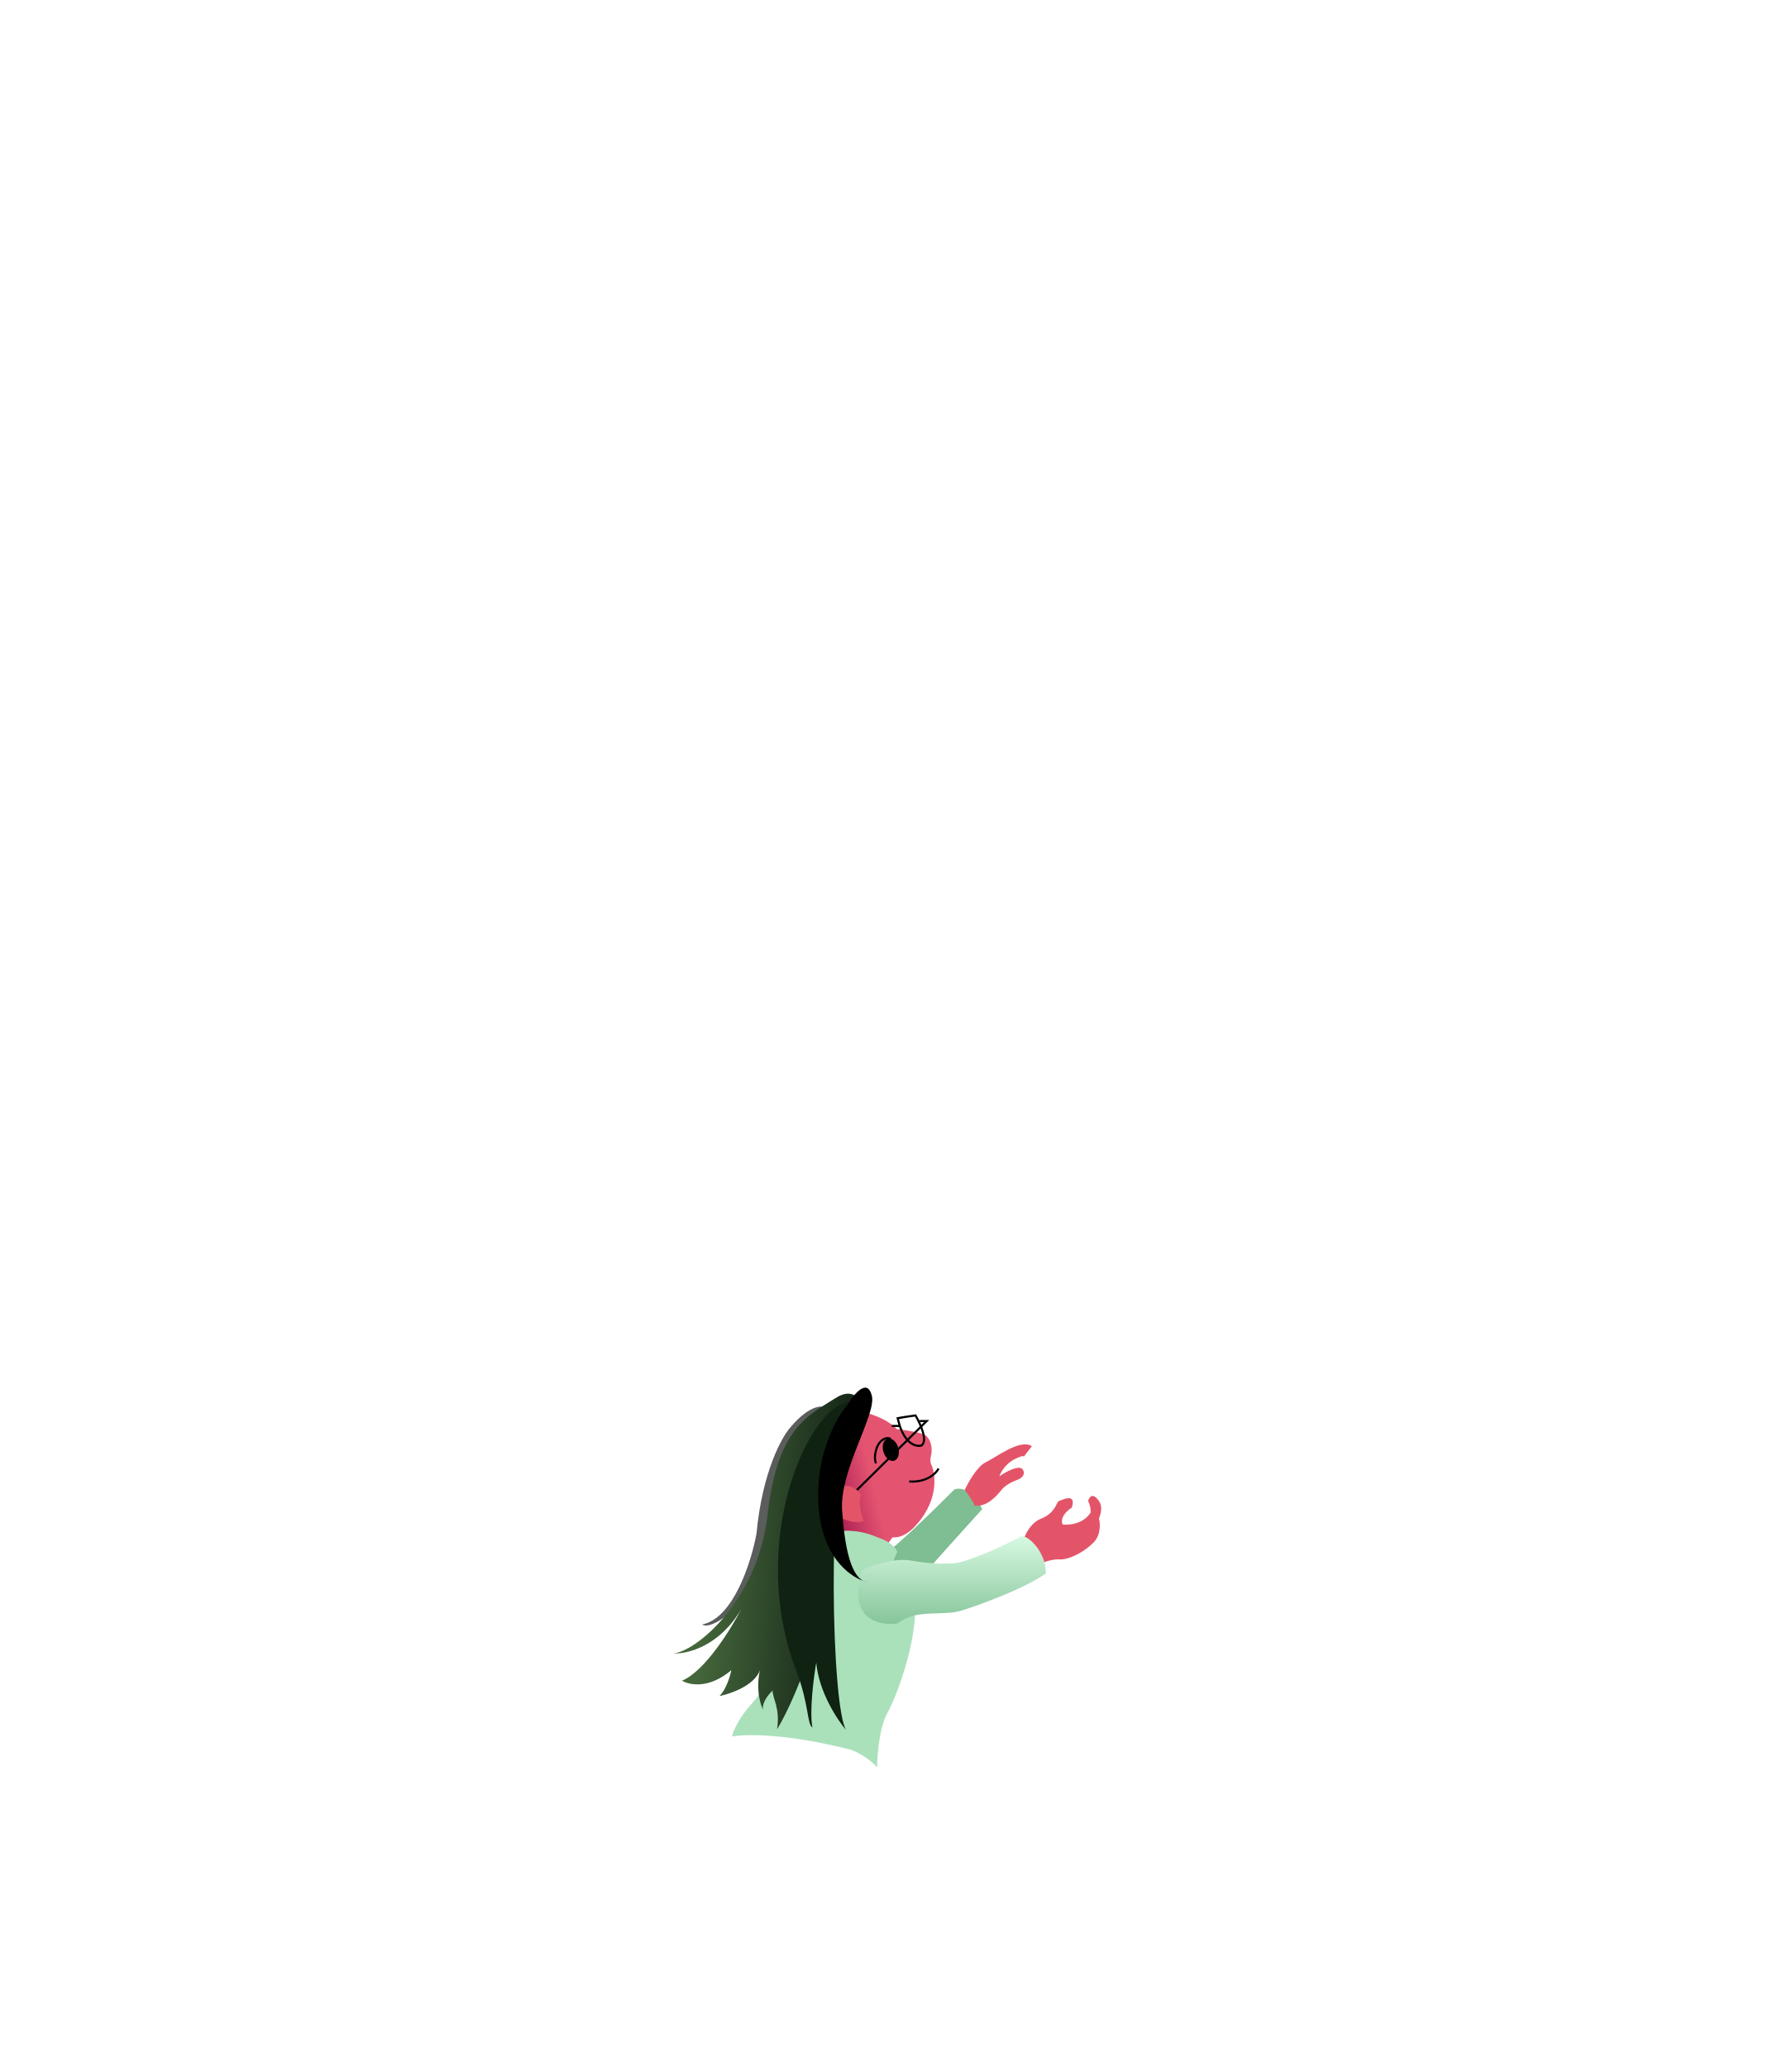
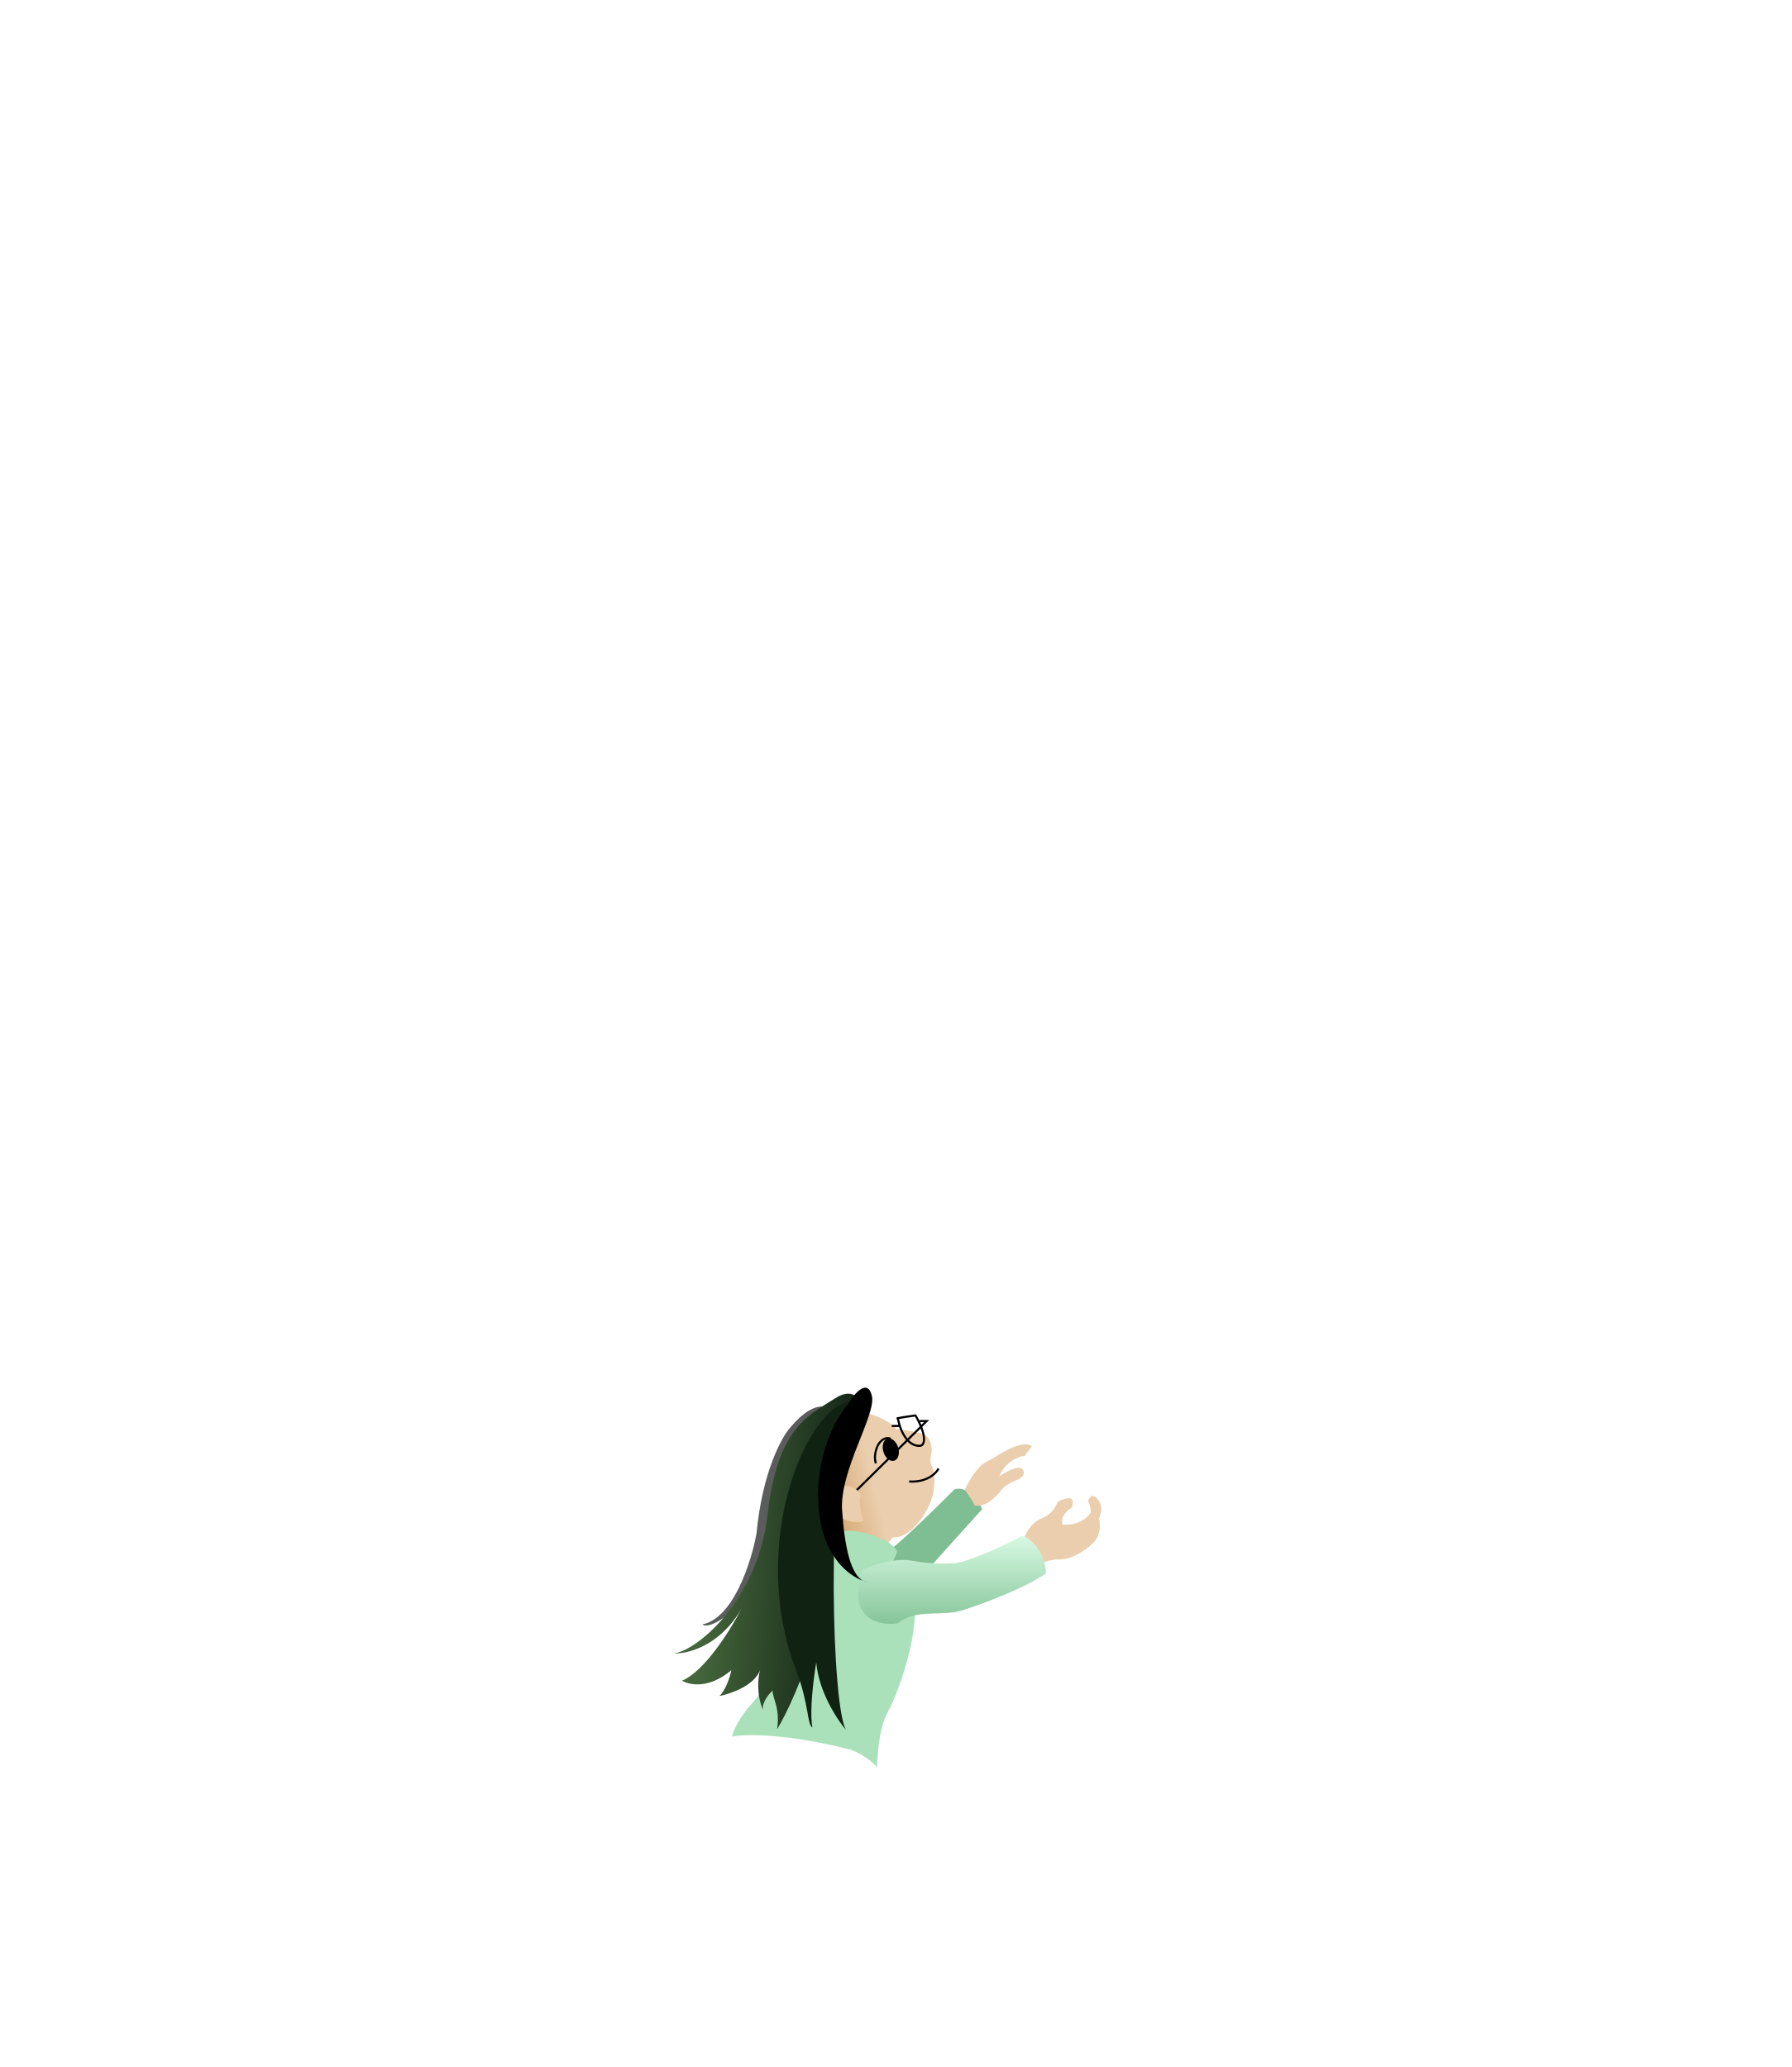
<svg xmlns="http://www.w3.org/2000/svg" viewBox="760 0 968 1117" width="968" height="1117">
  <defs>
    <linearGradient id="paint19_linear_2_698" x1="1234.44" y1="812.491" x2="1199.88" y2="820.8" gradientUnits="userSpaceOnUse">
-       <stop stop-color="#E45471" />
-       <stop offset="1" stop-color="#8E0442" />
+       <stop stop-color="#EACEAD" />
+       <stop offset="1" stop-color="#CD9555" />
    </linearGradient>
    <linearGradient id="paint20_linear_2_698" x1="1274.4" y1="830.053" x2="1274.4" y2="877.545" gradientUnits="userSpaceOnUse">
      <stop stop-color="#D7F9E2" />
      <stop offset="1" stop-color="#86C59A" />
    </linearGradient>
    <linearGradient id="paint21_linear_2_698" x1="1214.05" y1="872.352" x2="1139.65" y2="867.064" gradientUnits="userSpaceOnUse">
      <stop stop-color="#152517" />
      <stop offset="1" stop-color="#44663B" />
    </linearGradient>
  </defs>
  <path d="M1290.71 815.513C1285.12 804.183 1278.31 803.742 1275.61 804.938C1265.66 814.946 1244.15 835.982 1237.65 840.061C1229.53 845.16 1202.91 836.662 1198.75 836.662C1194.6 836.662 1189.5 837.417 1184.59 848.559C1179.68 859.7 1196.86 863.854 1210.65 866.876C1224.43 869.897 1255.21 855.357 1261.07 848.559C1265.75 843.12 1282.78 824.262 1290.71 815.513Z" fill="#7FBD92" />
-   <path d="M1322.63 820.611C1314.88 823.632 1312.24 833.829 1312.24 835.151L1317.34 847.048C1320.36 845.474 1327.54 842.403 1332.07 842.705C1337.73 843.082 1346.04 838.55 1350.95 833.452C1354.88 829.373 1354.48 823.163 1353.78 820.568C1355.09 817.281 1355.59 813.761 1353.78 811.169C1350.31 806.184 1348.43 809.092 1347.93 811.169C1349.29 814.04 1349.38 816.52 1349.25 817.401C1345.32 823.595 1337.54 824.262 1334.15 823.821C1332.48 819.894 1336.73 816.142 1339.06 814.757C1341.89 806.071 1333.2 810.981 1332.07 811.169C1330.94 811.358 1330.37 817.59 1322.63 820.611Z" fill="#E45469" />
+   <path d="M1322.63 820.611C1314.88 823.632 1312.24 833.829 1312.24 835.151L1317.34 847.048C1320.36 845.474 1327.54 842.403 1332.07 842.705C1337.73 843.082 1346.04 838.55 1350.95 833.452C1354.88 829.373 1354.48 823.163 1353.78 820.568C1355.09 817.281 1355.59 813.761 1353.78 811.169C1350.31 806.184 1348.43 809.092 1347.93 811.169C1349.29 814.04 1349.38 816.52 1349.25 817.401C1345.32 823.595 1337.54 824.262 1334.15 823.821C1332.48 819.894 1336.73 816.142 1339.06 814.757C1341.89 806.071 1333.2 810.981 1332.07 811.169C1330.94 811.358 1330.37 817.59 1322.63 820.611Z" fill="#EACEAD" />
  <path d="M1244.51 772.269C1237.86 765.018 1223.23 761.821 1216.75 761.128C1205.86 763.709 1183.21 774.384 1179.74 796.44C1176.26 818.496 1188.11 830.934 1194.47 834.396L1230.29 847.048L1242.18 830.808C1243.06 830.619 1249.27 832.281 1257.73 820.8C1268.3 806.448 1264.34 793.608 1263.2 791.53C1262.3 789.869 1262.83 787.061 1263.2 785.865C1263.77 781.711 1262.83 778.312 1260.56 776.046C1258.75 774.233 1249.1 772.773 1244.51 772.269Z" fill="url(#paint19_linear_2_698)" />
-   <path d="M1309.79 799.65C1311.49 799.021 1314.43 797.044 1312.62 794.174C1311.88 793.005 1310.22 792.987 1308.28 793.537C1305.45 794.338 1302.02 796.344 1299.97 797.762C1300.67 795.685 1303.32 790.926 1308.28 788.509C1313.23 786.092 1313.43 786.849 1312.9 787.53L1317.53 781.522C1311.11 777.368 1298.46 787.376 1292.6 790.209C1287.92 792.475 1283.1 801.098 1281.27 805.126C1283.03 807.518 1286.56 812.567 1286.56 813.624C1292.98 814.568 1298.46 808.525 1301.1 805.126C1303.21 802.407 1307.77 800.343 1309.79 799.65Z" fill="#E45469" />
+   <path d="M1309.79 799.65C1311.49 799.021 1314.43 797.044 1312.62 794.174C1311.88 793.005 1310.22 792.987 1308.28 793.537C1305.45 794.338 1302.02 796.344 1299.97 797.762C1300.67 795.685 1303.32 790.926 1308.28 788.509C1313.23 786.092 1313.43 786.849 1312.9 787.53L1317.53 781.522C1311.11 777.368 1298.46 787.376 1292.6 790.209C1287.92 792.475 1283.1 801.098 1281.27 805.126C1283.03 807.518 1286.56 812.567 1286.56 813.624C1292.98 814.568 1298.46 808.525 1301.1 805.126C1303.21 802.407 1307.77 800.343 1309.79 799.65Z" fill="#EACEAD" />
  <path d="M1187.23 771.137C1198.11 758.296 1205.36 759.24 1207.63 761.317H1208.95L1168.73 857.056C1150.6 878.206 1141.66 879.716 1139.46 877.828C1156.38 874.504 1166.02 843.712 1168.73 828.731C1171.9 795.345 1182.39 776.424 1187.23 771.137Z" fill="#5A5D5B" />
  <path d="M1267.61 793.866C1266.19 796.644 1260.96 801.779 1251.21 801.16L1251.28 800.029C1260.57 800.619 1265.38 795.733 1266.61 793.35L1267.61 793.866Z" fill="black" />
  <path d="M1255.13 764.615C1256.44 766.812 1258.17 770.274 1259.12 773.531C1259.6 775.157 1259.89 776.77 1259.81 778.165C1259.74 779.561 1259.29 780.826 1258.18 781.607L1258.11 781.659L1258.02 781.686C1255.2 782.554 1249.29 781.228 1245.75 771.136H1241.81V770.003H1245.41L1244.31 765.996L1244.89 765.863C1246.89 765.403 1252.19 764.657 1254.57 764.343L1254.94 764.294L1255.13 764.615ZM1254.35 765.516C1252.05 765.824 1247.85 766.421 1245.72 766.845L1246.69 770.403C1250.06 780.35 1255.48 781.212 1257.6 780.628C1258.27 780.118 1258.62 779.272 1258.68 778.104C1258.75 776.892 1258.49 775.419 1258.04 773.849C1257.16 770.866 1255.6 767.669 1254.35 765.516Z" fill="black" />
  <path d="M1262.07 767.36L1212.56 816.293L1211.76 815.487L1259.31 768.493H1256.91V767.36H1262.07Z" fill="black" />
-   <path d="M1210.84 807.959C1215.22 798.895 1223.36 804.182 1225.38 807.959C1223.26 810.829 1225.38 818.471 1226.7 821.933C1220.66 824.388 1205.36 819.289 1210.84 807.959Z" fill="#E35469" />
+   <path d="M1210.84 807.959C1215.22 798.895 1223.36 804.182 1225.38 807.959C1223.26 810.829 1225.38 818.471 1226.7 821.933C1220.66 824.388 1205.36 819.289 1210.84 807.959Z" fill="#EACEAD" />
  <path d="M1245.27 782.195C1246.28 785.486 1245.32 788.698 1243.12 789.368C1240.93 790.038 1238.33 787.913 1237.33 784.621C1236.32 781.33 1237.29 778.118 1239.48 777.448C1241.68 776.778 1244.27 778.903 1245.27 782.195Z" fill="black" />
  <path d="M1236.83 777.428C1238.51 776.4 1240.33 776.329 1241.48 777.083L1240.86 778.031C1240.19 777.589 1238.85 777.518 1237.42 778.394C1236.02 779.253 1234.57 781.018 1233.79 784.115C1233.42 785.605 1232.93 788.038 1233.78 790.596L1232.7 790.954C1231.74 788.074 1232.31 785.371 1232.69 783.84C1233.52 780.516 1235.12 778.472 1236.83 777.428Z" fill="black" />
  <path d="M1206.49 829.486C1206.62 832.004 1206.8 837.342 1206.49 838.55C1204.61 839.809 1201.7 842.214 1205.17 841.761C1208.65 841.307 1230.16 845.978 1240.48 848.37L1244.83 838.55C1242.71 834.169 1237.15 831.689 1234.63 830.997C1221.19 824.954 1210.27 827.472 1206.49 829.486Z" fill="#AAE1BB" />
  <path d="M1177.79 880.283C1178.24 866.535 1186.54 851.517 1190.63 845.726C1202.41 834.547 1222.86 839.18 1231.61 842.893C1244.45 847.425 1248.04 850.761 1252.19 859.133C1259.5 873.862 1246.52 913.077 1239.29 925.98C1234.6 934.742 1234 950.781 1233.87 955.061C1229.64 950.076 1222.8 946.689 1219.9 945.619C1184.55 936.555 1162.24 937.059 1155.51 938.443C1156.08 935.737 1159.06 928.322 1166.46 920.315C1175.71 910.307 1177.22 897.466 1177.79 880.283Z" fill="#AAE1BB" />
  <path d="M1251.81 843.271C1241.81 841.572 1226.7 847.614 1225.57 848.747V850.258C1218.01 875.335 1235.39 878.709 1245.02 877.261C1255.02 869.141 1268.81 873.673 1279.76 870.274C1288.52 867.555 1313.19 858.693 1325.08 850.258C1325.23 838.928 1316.02 830.116 1312.05 830.053C1301.67 835.781 1281.91 844.48 1275.42 844.782C1267.3 845.159 1261.82 844.971 1251.81 843.271Z" fill="url(#paint20_linear_2_698)" />
  <path d="M1211.21 755.652C1222.39 748.401 1226.38 758.862 1226.32 761.884C1229.34 765.084 1215.24 798.655 1211.21 818.156C1211.06 865.44 1191.07 916.035 1179.87 934.478C1181.57 922.77 1177.41 918.049 1177.41 913.517C1172.13 918.805 1171.81 922.77 1172.31 924.092C1168.54 915.783 1169.61 906.279 1170.62 902.565C1167.59 910.874 1154.75 915.343 1148.71 916.539C1152.34 913.064 1154.5 905.775 1155.13 902.565C1143.05 912.838 1132.35 910.622 1128.51 908.23C1140.89 903.094 1155.07 880.157 1160.61 869.33C1148.98 889.573 1131.34 893.879 1123.97 893.501C1136.06 892.368 1169.48 865.176 1174.77 818.156C1180.06 771.136 1197.24 764.716 1211.21 755.652Z" fill="url(#paint21_linear_2_698)" />
  <path d="M1217.26 935.045C1209.4 923.866 1206.3 800.217 1219.33 757.352C1195.92 759.995 1164.01 834.207 1190.07 902.376C1197.29 921.285 1195.92 931.583 1198.94 933.534C1197.28 924.772 1199.63 906.468 1201.02 898.411C1202.38 914.273 1212.41 929.443 1217.26 935.045Z" fill="#102212" />
  <path d="M1218.01 759.051C1220.47 754.708 1228.4 743.944 1231.04 754.141C1233.69 764.339 1213.48 794.552 1214.99 816.268C1216.37 836.048 1219.62 851.129 1226.62 854.373C1227.39 854.641 1228.11 854.841 1228.78 854.979C1228.02 854.895 1227.3 854.691 1226.62 854.373C1218.25 851.475 1204.41 840.671 1202.34 814.946C1200.07 786.848 1211.84 765.975 1218.01 759.051Z" fill="black" />
</svg>
